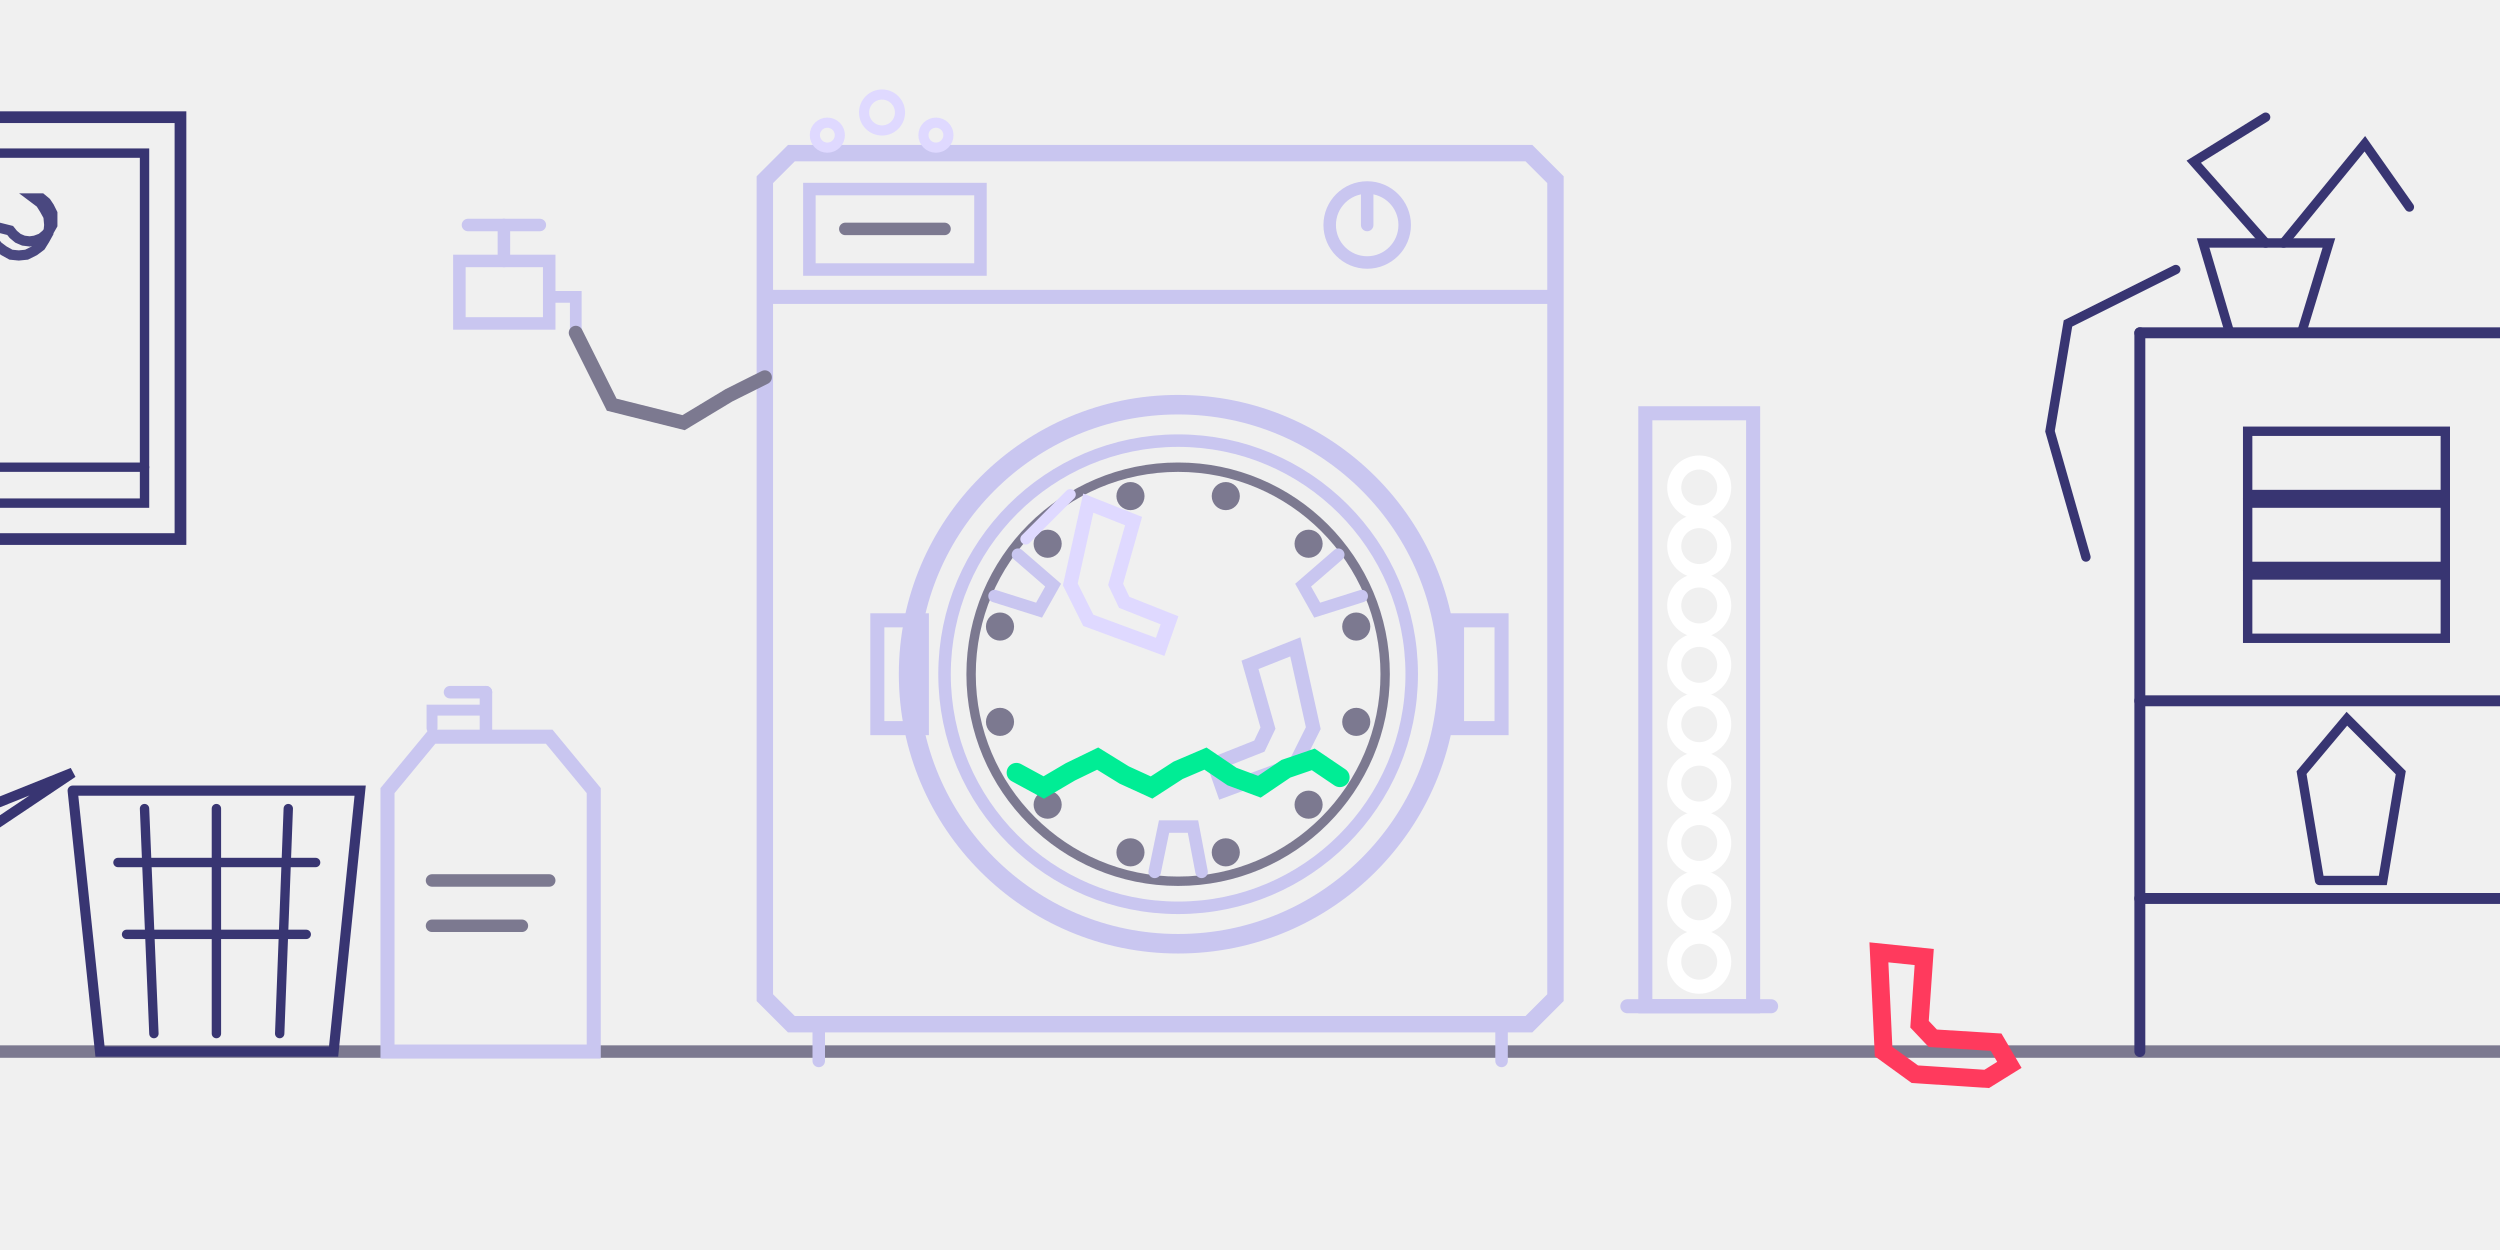
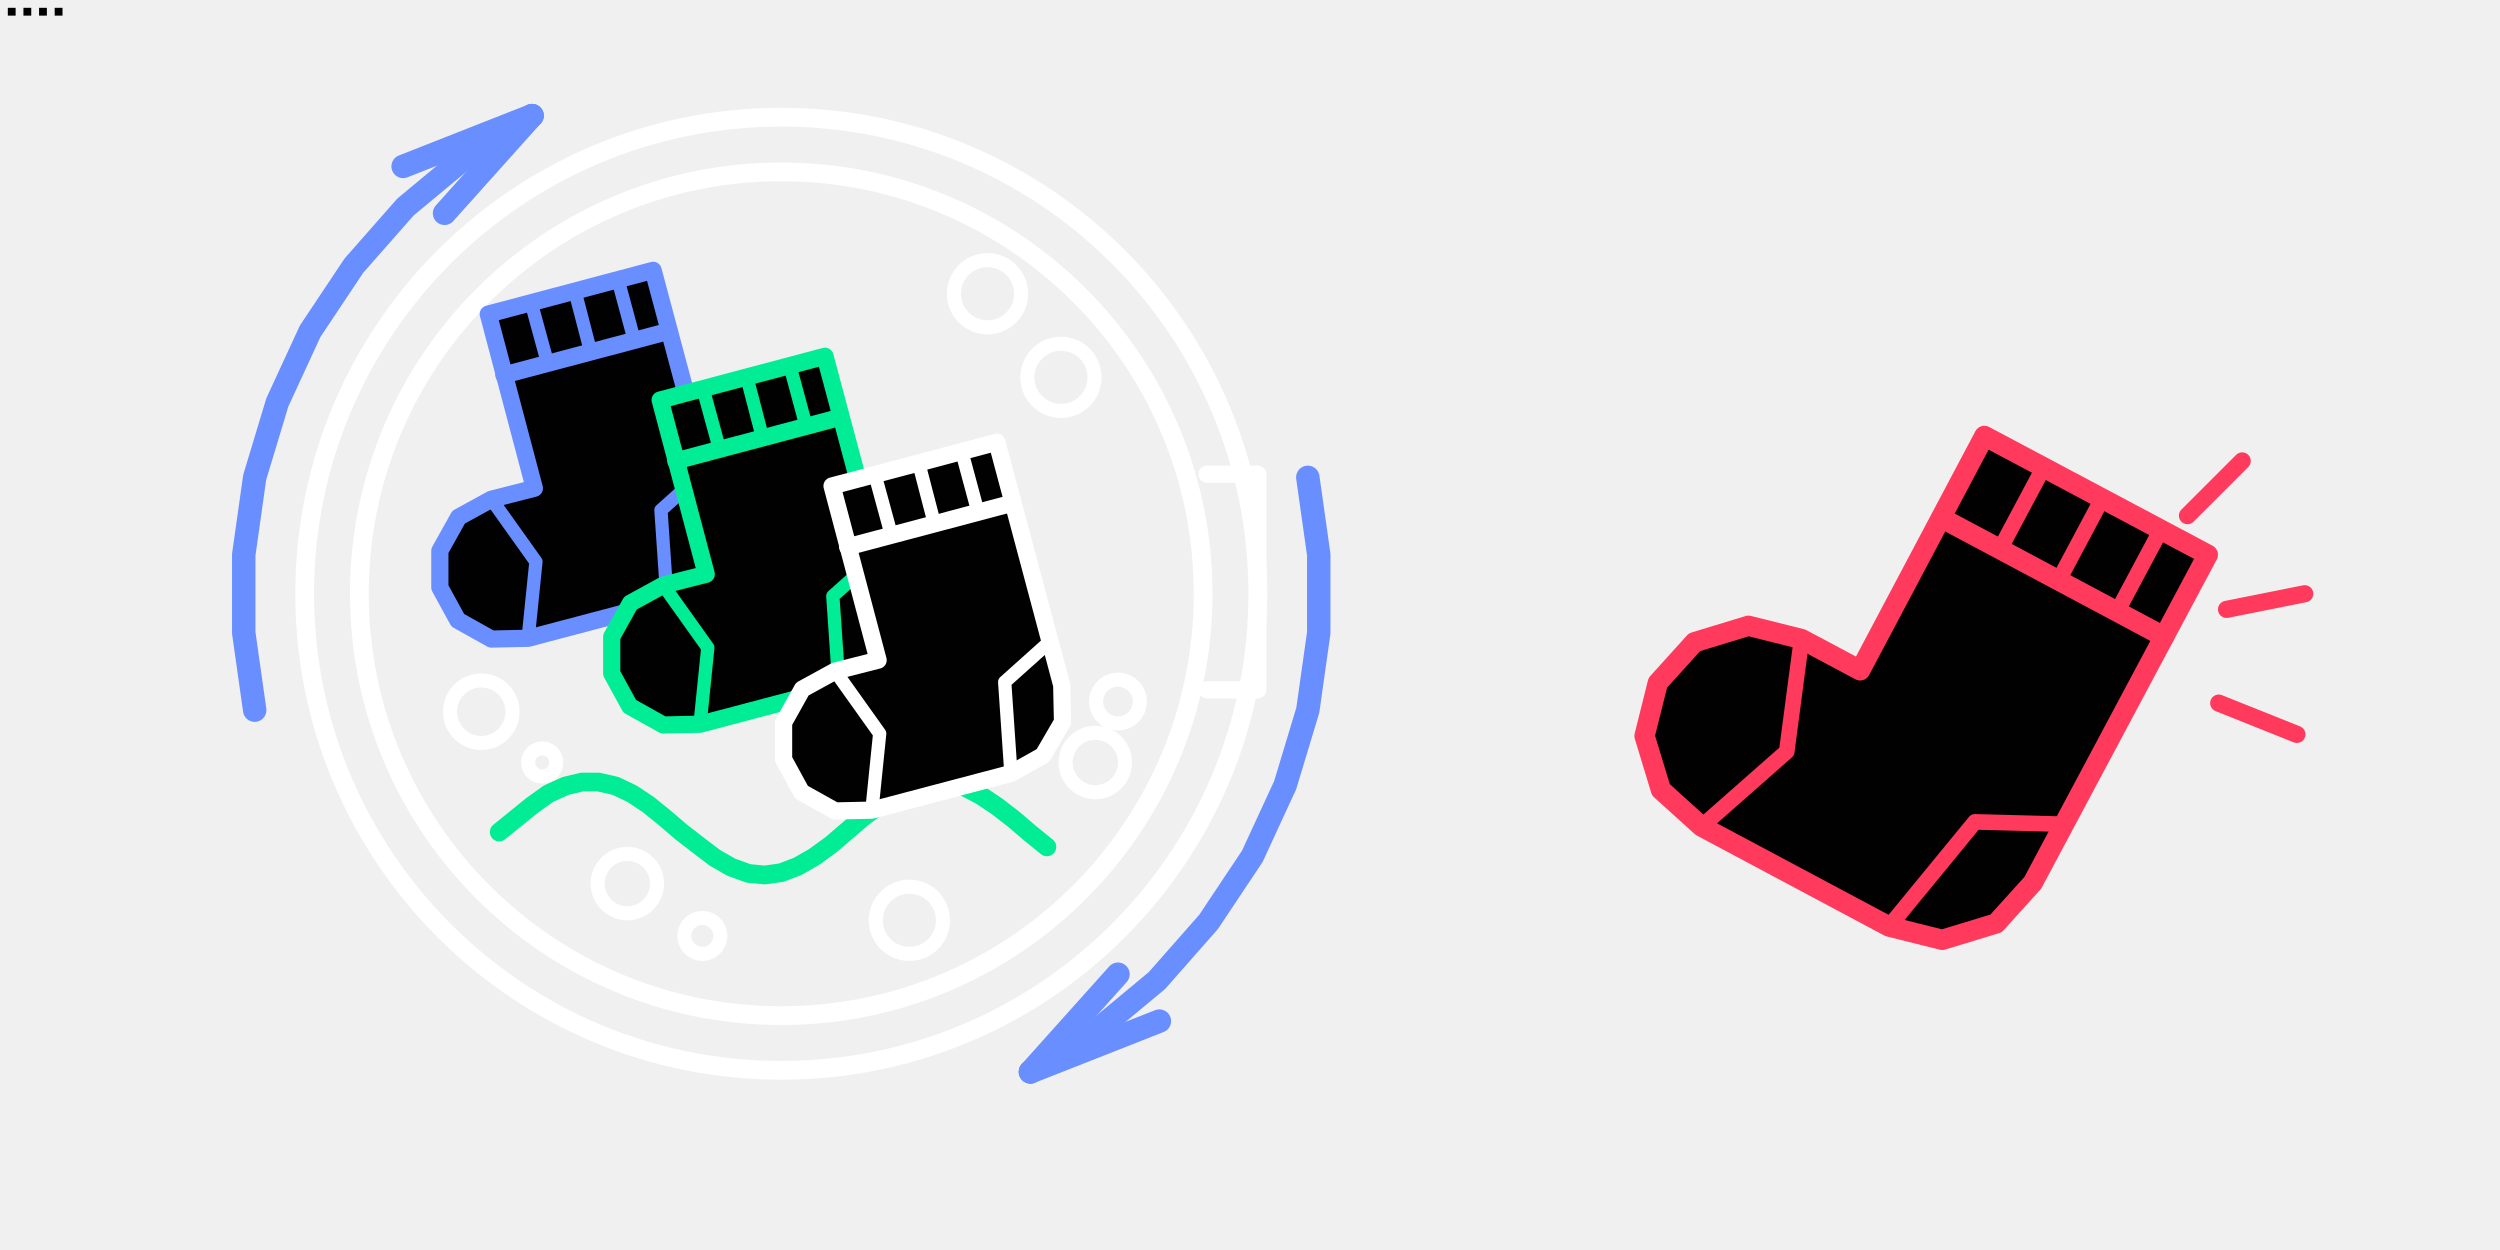
<svg xmlns="http://www.w3.org/2000/svg" version="1.1" id="Layer_1" x="0px" y="0px" width="320px" height="160px" viewBox="0 0 320 160">
-   <line x1="-36.7" y1="134.6" x2="331.4" y2="134.6" stroke="#7C7990" stroke-width="1.6" stroke-linecap="round" />
-   <path d="M-36.7 15 L23.1 15 L23.1 69 L-36.7 69 Z" fill="none" stroke="#383572" stroke-width="1.5" />
-   <path d="M-32.1 19.6 L18.5 19.6 L18.5 64.4 L-32.1 64.4 Z" fill="none" stroke="#383572" stroke-width="1.2" />
-   <path d="M4.4 25.4 L5.2 26 L5.7 26.8 L6.2 27.7 L6.3 28.8 L6.2 29.8 L5.7 30.7 L5.2 31.5 L4.4 32.1 L3.4 32.6 L2.4 32.7 L1.4 32.6 L0.5 32.1 L-0.3 31.5 L-0.9 30.7 L-1.4 29.8 L-1.5 28.8 L1.3 29.5 L1.7 30 L2.3 30.5 L3 30.8 L3.8 30.9 L4.5 30.8 L5.3 30.5 L5.9 30 L6.3 29.5 L6.7 28.8 L6.7 28 L6.7 27.3 L6.3 26.5 L5.9 25.9 L5.3 25.4 Z" fill="none" stroke="#4A4880" stroke-width="1.3" />
-   <polyline points="-32.1,59.8 -27.5,59.8 -27.5,46 -20.6,46 -20.6,52.9 -11.4,52.9 -11.4,41.4 -2.2,41.4 -2.2,59.8 18.5,59.8" fill="none" stroke="#383572" stroke-width="1.2" stroke-linecap="round" />
-   <polyline points="-27.5,134.6 -29.8,112.7 -6.8,112.7 -9.1,134.6 -27.5,134.6" fill="none" stroke="#383572" stroke-width="1.4" stroke-linecap="round" />
-   <polyline points="-18.3,112.7 -28.6,97.8 -32.1,82.8 -21.7,97.8 -18.3,112.7" fill="none" stroke="#383572" stroke-width="1.3" stroke-linecap="round" />
-   <polyline points="-18.3,112.7 -14.8,99.5 -4.5,86.3 -7.9,99.5 -18.3,112.7" fill="none" stroke="#383572" stroke-width="1.3" stroke-linecap="round" />
-   <polyline points="-18.3,112.7 -7.9,105.8 9.3,98.9 -1,105.8 -18.3,112.7" fill="none" stroke="#383572" stroke-width="1.3" stroke-linecap="round" />
-   <polyline points="-18.3,112.7 -29.8,107 -34.4,101.2 -22.9,107 -18.3,112.7" fill="none" stroke="#383572" stroke-width="1.3" stroke-linecap="round" />
-   <polyline points="-18.3,112.7 -24,94.3 -22.9,75.9 -17.1,94.3 -18.3,112.7" fill="none" stroke="#383572" stroke-width="1.3" stroke-linecap="round" />
-   <polyline points="9.3,101.2 46.1,101.2 42.7,134.6 12.8,134.6 9.3,101.2" fill="none" stroke="#383572" stroke-width="1.3" stroke-linecap="round" />
-   <line x1="15.1" y1="110.4" x2="40.4" y2="110.4" stroke="#383572" stroke-width="1.2" stroke-linecap="round" />
-   <line x1="16.2" y1="119.6" x2="39.2" y2="119.6" stroke="#383572" stroke-width="1.2" stroke-linecap="round" />
-   <line x1="18.5" y1="103.5" x2="19.7" y2="132.3" stroke="#383572" stroke-width="1.2" stroke-linecap="round" />
-   <line x1="27.7" y1="103.5" x2="27.7" y2="132.3" stroke="#383572" stroke-width="1.2" stroke-linecap="round" />
-   <line x1="36.9" y1="103.5" x2="35.8" y2="132.3" stroke="#383572" stroke-width="1.2" stroke-linecap="round" />
-   <line x1="273.9" y1="42.6" x2="273.9" y2="134.6" stroke="#383572" stroke-width="1.4" stroke-linecap="round" />
-   <line x1="331.4" y1="42.6" x2="273.9" y2="42.6" stroke="#383572" stroke-width="1.4" stroke-linecap="round" />
-   <line x1="273.9" y1="89.7" x2="331.4" y2="89.7" stroke="#383572" stroke-width="1.4" stroke-linecap="round" />
-   <line x1="273.9" y1="115" x2="331.4" y2="115" stroke="#383572" stroke-width="1.4" stroke-linecap="round" />
-   <path d="M287.7 55.2 L313 55.2 L313 63.3 L287.7 63.3 Z" fill="none" stroke="#383572" stroke-width="1.2" />
-   <path d="M287.7 64.4 L313 64.4 L313 72.5 L287.7 72.5 Z" fill="none" stroke="#383572" stroke-width="1.2" />
-   <path d="M287.7 73.6 L313 73.6 L313 81.7 L287.7 81.7 Z" fill="none" stroke="#383572" stroke-width="1.2" />
-   <polyline points="296.9,112.7 294.6,98.9 300.4,92 307.3,98.9 305,112.7 296.9,112.7" fill="none" stroke="#383572" stroke-width="1.2" stroke-linecap="round" />
-   <polyline points="285.4,42.6 282,31.1 298.1,31.1 294.6,42.6" fill="none" stroke="#383572" stroke-width="1.2" stroke-linecap="round" />
-   <polyline points="290,31.1 280.8,20.7 290,15" fill="none" stroke="#383572" stroke-width="1.2" stroke-linecap="round" />
-   <polyline points="292.3,31.1 302.7,18.4 308.4,26.5" fill="none" stroke="#383572" stroke-width="1.2" stroke-linecap="round" />
-   <polyline points="278.5,34.5 264.7,41.4 262.4,55.2 267,71.3" fill="none" stroke="#383572" stroke-width="1.2" stroke-linecap="round" />
-   <path d="M101.3 19.6 L195.7 19.6 L199.1 23 L199.1 127.7 L195.7 131.1 L101.3 131.1 L97.9 127.7 L97.9 23 Z" fill="none" stroke="#C9C6F0" stroke-width="2.1" />
-   <line x1="97.9" y1="38" x2="199.1" y2="38" stroke="#C9C6F0" stroke-width="1.8" stroke-linecap="round" />
-   <path d="M103.6 24.2 L125.5 24.2 L125.5 34.5 L103.6 34.5 Z" fill="none" stroke="#C9C6F0" stroke-width="1.6" />
-   <line x1="108.2" y1="29.3" x2="120.9" y2="29.3" stroke="#7C7990" stroke-width="1.6" stroke-linecap="round" />
-   <circle cx="175" cy="28.8" r="4.8" fill="none" stroke="#C9C6F0" stroke-width="1.6" />
-   <line x1="175" y1="28.8" x2="175" y2="24.2" stroke="#C9C6F0" stroke-width="1.6" stroke-linecap="round" />
-   <line x1="104.8" y1="131.1" x2="104.8" y2="135.8" stroke="#C9C6F0" stroke-width="1.6" stroke-linecap="round" />
-   <line x1="192.2" y1="131.1" x2="192.2" y2="135.8" stroke="#C9C6F0" stroke-width="1.6" stroke-linecap="round" />
-   <g id="drum">
-     <circle cx="150.8" cy="86.3" r="26.5" fill="none" stroke="#7C7990" stroke-width="1.2" />
-     <circle cx="173.6" cy="92.4" r="1.2" fill="#7C7990" stroke="#7C7990" stroke-width="1.2" />
-     <circle cx="167.5" cy="103" r="1.2" fill="#7C7990" stroke="#7C7990" stroke-width="1.2" />
-     <circle cx="156.9" cy="109.1" r="1.2" fill="#7C7990" stroke="#7C7990" stroke-width="1.2" />
-     <circle cx="144.7" cy="109.1" r="1.2" fill="#7C7990" stroke="#7C7990" stroke-width="1.2" />
-     <circle cx="134.1" cy="103" r="1.2" fill="#7C7990" stroke="#7C7990" stroke-width="1.2" />
-     <circle cx="128" cy="92.4" r="1.2" fill="#7C7990" stroke="#7C7990" stroke-width="1.2" />
-     <circle cx="128" cy="80.2" r="1.2" fill="#7C7990" stroke="#7C7990" stroke-width="1.2" />
-     <circle cx="134.1" cy="69.6" r="1.2" fill="#7C7990" stroke="#7C7990" stroke-width="1.2" />
-     <circle cx="144.7" cy="63.5" r="1.2" fill="#7C7990" stroke="#7C7990" stroke-width="1.2" />
-     <circle cx="156.9" cy="63.5" r="1.2" fill="#7C7990" stroke="#7C7990" stroke-width="1.2" />
-     <circle cx="167.5" cy="69.6" r="1.2" fill="#7C7990" stroke="#7C7990" stroke-width="1.2" />
-     <circle cx="173.6" cy="80.2" r="1.2" fill="#7C7990" stroke="#7C7990" stroke-width="1.2" />
-     <polyline points="153.8,111.6 152.7,105.8 149,105.8 147.8,111.6" fill="none" stroke="#C9C6F0" stroke-width="1.6" stroke-linecap="round" />
-     <polyline points="127.3,76.3 133,78.1 134.8,74.9 130.3,71" fill="none" stroke="#C9C6F0" stroke-width="1.6" stroke-linecap="round" />
-     <polyline points="171.3,71 166.8,74.9 168.6,78.1 174.3,76.3" fill="none" stroke="#C9C6F0" stroke-width="1.6" stroke-linecap="round" />
+   <circle cx="100" cy="76" r="61" fill="none" stroke="#FFFFFF" stroke-width="2.4" />
+   <circle cx="100" cy="76" r="54" fill="none" stroke="#FFFFFF" stroke-width="2.4" />
+   <polyline points="154.5,60.7 161,60.7 161,88.3 154.5,88.3" fill="none" stroke="#FFFFFF" stroke-width="2.2" stroke-linecap="round" stroke-linejoin="round" />
+   <polyline points="32.6,90.9 31.2,81 31.2,71 32.6,61.1 35.5,51.5 39.7,42.4 45.3,34 51.9,26.5 59.6,20.1 68.1,14.8" fill="none" stroke="#698EFF" stroke-width="3" stroke-linecap="round" stroke-linejoin="round" />
+   <line x1="56.9" y1="27.3" x2="68.1" y2="14.8" stroke="#698EFF" stroke-width="3" stroke-linecap="round" />
+   <line x1="51.6" y1="21.3" x2="68.1" y2="14.8" stroke="#698EFF" stroke-width="3" stroke-linecap="round" />
+   <polyline points="167.4,61.1 168.8,71 168.8,81 167.4,90.9 164.5,100.5 160.3,109.6 154.7,118 148.1,125.5 140.4,131.9 131.9,137.2" fill="none" stroke="#698EFF" stroke-width="3" stroke-linecap="round" stroke-linejoin="round" />
+   <line x1="143.1" y1="124.7" x2="131.9" y2="137.2" stroke="#698EFF" stroke-width="3" stroke-linecap="round" />
+   <line x1="148.4" y1="130.7" x2="131.9" y2="137.2" stroke="#698EFF" stroke-width="3" stroke-linecap="round" />
+   <g id="water">
+     <polyline points="63.9,106.5 66,104.8 68.1,103.1 70.2,101.6 72.4,100.6 74.5,100.1 76.6,100.1 78.8,100.6 80.9,101.6 83,103 85.1,104.7 87.2,106.5 89.4,108.2 91.5,109.8 93.6,111 95.8,111.8 97.9,112 100,111.7 102.1,110.9 104.2,109.7 106.4,108.1 108.5,106.3 110.6,104.5 112.8,102.9 114.9,101.5 117,100.5 119.1,100 121.2,100.1 123.4,100.7 125.5,101.8 127.6,103.2 129.8,104.9 131.9,106.7 134,108.4" fill="none" stroke="#00ED95" stroke-width="2.4" stroke-linecap="round" stroke-linejoin="round" />
+   </g>
+   <g id="bub0">
+     <circle cx="126.4" cy="37.6" r="4.3" fill="none" stroke="#FFFFFF" stroke-width="1.8" />
+   </g>
+   <g id="bub1">
+     <circle cx="135.8" cy="48.3" r="4.3" fill="none" stroke="#FFFFFF" stroke-width="1.8" />
+   </g>
+   <g id="bub2">
+     <circle cx="61.6" cy="91.1" r="4" fill="none" stroke="#FFFFFF" stroke-width="1.8" />
+   </g>
+   <g id="bub3">
+     <circle cx="69.4" cy="97.6" r="1.8" fill="none" stroke="#FFFFFF" stroke-width="1.8" />
+   </g>
+   <g id="bub4">
+     <circle cx="143.1" cy="89.8" r="2.8" fill="none" stroke="#FFFFFF" stroke-width="1.8" />
+   </g>
+   <g id="bub5">
+     <circle cx="140.2" cy="97.6" r="3.8" fill="none" stroke="#FFFFFF" stroke-width="1.8" />
+   </g>
+   <g id="bub6">
+     <circle cx="80.3" cy="113.1" r="3.8" fill="none" stroke="#FFFFFF" stroke-width="1.8" />
+   </g>
+   <g id="bub7">
+     <circle cx="89.9" cy="119.8" r="2.3" fill="none" stroke="#FFFFFF" stroke-width="1.8" />
+   </g>
+   <g id="bub8">
+     <circle cx="116.4" cy="117.8" r="4.3" fill="none" stroke="#FFFFFF" stroke-width="1.8" />
  </g>
  <g id="socks">
-     <path d="M139.3 64.4 L145.1 66.7 L142.8 74.8 L143.9 77.1 L149.7 79.4 L148.5 82.8 L139.3 79.4 L137 74.8 Z" fill="none" stroke="#DFD9FF" stroke-width="1.8" />
-     <path d="M165.8 82.8 L160 85.1 L162.3 93.2 L161.2 95.5 L155.4 97.8 L156.6 101.2 L165.8 97.8 L168.1 93.2 Z" fill="none" stroke="#C9C6F0" stroke-width="1.8" />
+     <path d="M62.5 40.2 L83.6 34.6 L91.9 65.7 L92 70.4 L89.5 74.7 L85.4 77 L67.6 81.7 L62.9 81.8 L58.6 79.4 L56.3 75.2 L56.3 70.5 L58.7 66.2 L62.9 63.9 L68.4 62.5 Z" fill="#010101" stroke="#698EFF" stroke-width="2.2" stroke-linejoin="round" />
+     <line x1="64.5" y1="48" x2="85.6" y2="42.4" stroke="#698EFF" stroke-width="2.2" stroke-linecap="round" />
+     <line x1="68" y1="38.8" x2="70.1" y2="46.5" stroke="#698EFF" stroke-width="1.7" stroke-linecap="round" />
+     <line x1="73.6" y1="37.3" x2="75.6" y2="45" stroke="#698EFF" stroke-width="1.7" stroke-linecap="round" />
+     <line x1="79.1" y1="35.8" x2="81.2" y2="43.6" stroke="#698EFF" stroke-width="1.7" stroke-linecap="round" />
+     <polyline points="90.4,60.1 84.6,65.3 85.4,77" fill="none" stroke="#698EFF" stroke-width="1.7" stroke-linecap="round" stroke-linejoin="round" />
+     <polyline points="62.9,63.9 68.6,71.9 67.6,81.7" fill="none" stroke="#698EFF" stroke-width="1.7" stroke-linecap="round" stroke-linejoin="round" />
+     <path d="M84.5 51.2 L105.6 45.6 L113.9 76.7 L114 81.4 L111.5 85.7 L107.4 88 L89.6 92.7 L84.9 92.8 L80.6 90.4 L78.3 86.2 L78.3 81.5 L80.7 77.2 L84.9 74.9 L90.4 73.5 Z" fill="#010101" stroke="#00ED95" stroke-width="2.2" stroke-linejoin="round" />
+     <line x1="86.5" y1="59" x2="107.6" y2="53.4" stroke="#00ED95" stroke-width="2.2" stroke-linecap="round" />
+     <line x1="90" y1="49.8" x2="92.1" y2="57.5" stroke="#00ED95" stroke-width="1.7" stroke-linecap="round" />
+     <line x1="95.6" y1="48.3" x2="97.6" y2="56" stroke="#00ED95" stroke-width="1.7" stroke-linecap="round" />
+     <line x1="101.1" y1="46.8" x2="103.2" y2="54.6" stroke="#00ED95" stroke-width="1.7" stroke-linecap="round" />
+     <polyline points="112.4,71.1 106.6,76.3 107.4,88" fill="none" stroke="#00ED95" stroke-width="1.7" stroke-linecap="round" stroke-linejoin="round" />
+     <polyline points="84.9,74.9 90.6,82.9 89.6,92.7" fill="none" stroke="#00ED95" stroke-width="1.7" stroke-linecap="round" stroke-linejoin="round" />
+     <path d="M106.5 62.2 L127.6 56.6 L135.9 87.7 L136 92.4 L133.5 96.7 L129.4 99 L111.6 103.7 L106.9 103.8 L102.6 101.4 L100.3 97.2 L100.3 92.5 L102.7 88.2 L106.9 85.9 L112.4 84.5 Z" fill="#010101" stroke="#FFFFFF" stroke-width="2.2" stroke-linejoin="round" />
+     <line x1="108.5" y1="70" x2="129.6" y2="64.4" stroke="#FFFFFF" stroke-width="2.2" stroke-linecap="round" />
+     <line x1="112" y1="60.8" x2="114.1" y2="68.5" stroke="#FFFFFF" stroke-width="1.7" stroke-linecap="round" />
+     <line x1="117.6" y1="59.3" x2="119.6" y2="67" stroke="#FFFFFF" stroke-width="1.7" stroke-linecap="round" />
+     <line x1="123.1" y1="57.8" x2="125.2" y2="65.6" stroke="#FFFFFF" stroke-width="1.7" stroke-linecap="round" />
+     <polyline points="134.4,82.1 128.6,87.3 129.4,99" fill="none" stroke="#FFFFFF" stroke-width="1.7" stroke-linecap="round" stroke-linejoin="round" />
+     <polyline points="106.9,85.9 112.6,93.9 111.6,103.7" fill="none" stroke="#FFFFFF" stroke-width="1.7" stroke-linecap="round" stroke-linejoin="round" />
  </g>
-   <g id="door">
-     <circle cx="150.8" cy="86.3" r="34.5" fill="none" stroke="#C9C6F0" stroke-width="2.5" />
-     <circle cx="150.8" cy="86.3" r="29.9" fill="none" stroke="#C9C6F0" stroke-width="1.6" />
-     <line x1="131.3" y1="69" x2="137" y2="63.3" stroke="#DFD9FF" stroke-width="1.4" stroke-linecap="round" />
-     <path d="M112.3 79.4 L118 79.4 L118 93.2 L112.3 93.2 Z" fill="none" stroke="#C9C6F0" stroke-width="1.8" />
+   <g id="sock">
+     <path d="M254 55.8 L282.6 71 L260.2 113 L255.5 118.2 L248.6 120.3 L241.8 118.6 L217.8 105.8 L212.6 101.1 L210.5 94.2 L212.2 87.4 L216.9 82.2 L223.8 80.1 L230.6 81.8 L238.1 85.8 Z" fill="#010101" stroke="#FF3A5D" stroke-width="2.6" stroke-linejoin="round" />
+     <line x1="248.5" y1="66.3" x2="277" y2="81.5" stroke="#FF3A5D" stroke-width="2.6" stroke-linecap="round" />
+     <line x1="261.6" y1="59.8" x2="256" y2="70.3" stroke="#FF3A5D" stroke-width="2" stroke-linecap="round" />
+     <line x1="269.1" y1="63.8" x2="263.5" y2="74.3" stroke="#FF3A5D" stroke-width="2" stroke-linecap="round" />
+     <line x1="276.6" y1="67.8" x2="271" y2="78.3" stroke="#FF3A5D" stroke-width="2" stroke-linecap="round" />
+     <polyline points="264.2,105.5 252.8,105.2 241.8,118.6" fill="none" stroke="#FF3A5D" stroke-width="2" stroke-linecap="round" stroke-linejoin="round" />
+     <polyline points="230.6,81.8 228.7,96.2 217.8,105.8" fill="none" stroke="#FF3A5D" stroke-width="2" stroke-linecap="round" stroke-linejoin="round" />
+     <line x1="280" y1="66" x2="287" y2="59" stroke="#FF3A5D" stroke-width="2.2" stroke-linecap="round" />
+     <line x1="285" y1="78" x2="295" y2="76" stroke="#FF3A5D" stroke-width="2.2" stroke-linecap="round" />
+     <line x1="284" y1="90" x2="294" y2="94" stroke="#FF3A5D" stroke-width="2.2" stroke-linecap="round" />
  </g>
-   <path d="M186.5 79.4 L192.2 79.4 L192.2 93.2 L186.5 93.2 Z" fill="none" stroke="#C9C6F0" stroke-width="1.8" />
-   <g id="bubbles">
-     <circle cx="105.9" cy="17.3" r="1.6" fill="none" stroke="#DFD9FF" stroke-width="1.3" />
-     <circle cx="112.9" cy="14.4" r="2.3" fill="none" stroke="#DFD9FF" stroke-width="1.3" />
-     <circle cx="119.8" cy="17.3" r="1.6" fill="none" stroke="#DFD9FF" stroke-width="1.3" />
-   </g>
-   <path d="M58.8 33.4 L70.3 33.4 L70.3 41.4 L58.8 41.4 Z" fill="none" stroke="#C9C6F0" stroke-width="1.6" />
-   <line x1="64.5" y1="33.4" x2="64.5" y2="28.8" stroke="#C9C6F0" stroke-width="1.6" stroke-linecap="round" />
-   <line x1="59.9" y1="28.8" x2="69.1" y2="28.8" stroke="#C9C6F0" stroke-width="1.6" stroke-linecap="round" />
-   <polyline points="70.3,38 73.7,38 73.7,42.6" fill="none" stroke="#C9C6F0" stroke-width="1.5" stroke-linecap="round" />
-   <polyline points="73.7,42.6 78.3,51.8 87.5,54.1 93.3,50.6 97.9,48.3" fill="none" stroke="#7C7990" stroke-width="1.8" stroke-linecap="round" />
-   <path d="M49.6 134.6 L49.6 101.2 L55.3 94.3 L70.3 94.3 L76 101.2 L76 134.6 Z" fill="none" stroke="#C9C6F0" stroke-width="1.8" />
-   <line x1="62.2" y1="94.3" x2="62.2" y2="88.6" stroke="#C9C6F0" stroke-width="1.6" stroke-linecap="round" />
-   <polyline points="62.2,90.9 55.3,90.9 55.3,93.2" fill="none" stroke="#C9C6F0" stroke-width="1.4" stroke-linecap="round" />
-   <line x1="62.2" y1="88.6" x2="57.6" y2="88.6" stroke="#C9C6F0" stroke-width="1.6" stroke-linecap="round" />
-   <line x1="55.3" y1="112.7" x2="70.3" y2="112.7" stroke="#7C7990" stroke-width="1.6" stroke-linecap="round" />
-   <line x1="55.3" y1="118.5" x2="66.8" y2="118.5" stroke="#7C7990" stroke-width="1.6" stroke-linecap="round" />
-   <path d="M210.6 52.9 L224.4 52.9 L224.4 128.8 L210.6 128.8 Z" fill="none" stroke="#C9C6F0" stroke-width="1.8" />
-   <line x1="208.3" y1="128.8" x2="226.7" y2="128.8" stroke="#C9C6F0" stroke-width="1.8" stroke-linecap="round" />
-   <g id="knob2">
-     <circle cx="217.5" cy="123.1" r="3.2" fill="none" stroke="#FFFFFF" stroke-width="1.8" />
-     <circle cx="217.5" cy="115.5" r="3.2" fill="none" stroke="#FFFFFF" stroke-width="1.8" />
-     <circle cx="217.5" cy="107.9" r="3.2" fill="none" stroke="#FFFFFF" stroke-width="1.8" />
-     <circle cx="217.5" cy="100.3" r="3.2" fill="none" stroke="#FFFFFF" stroke-width="1.8" />
-     <circle cx="217.5" cy="92.7" r="3.2" fill="none" stroke="#FFFFFF" stroke-width="1.8" />
-     <circle cx="217.5" cy="85.1" r="3.2" fill="none" stroke="#FFFFFF" stroke-width="1.8" />
-     <circle cx="217.5" cy="77.5" r="3.2" fill="none" stroke="#FFFFFF" stroke-width="1.8" />
-     <circle cx="217.5" cy="69.9" r="3.2" fill="none" stroke="#FFFFFF" stroke-width="1.8" />
-     <circle cx="217.5" cy="62.4" r="3.2" fill="none" stroke="#FFFFFF" stroke-width="1.8" />
-   </g>
-   <g id="knob1">
-     <polyline points="130.1,98.9 133.6,100.8 137,98.8 140.5,97.1 143.9,99.2 147.4,100.8 150.8,98.6 154.3,97.1 157.7,99.4 161.2,100.7 164.6,98.4 168.1,97.2 171.5,99.5" fill="none" stroke="#00ED95" stroke-width="2.5" stroke-linecap="round" />
-   </g>
-   <g id="knob3">
-     <path d="M240.5 121.9 L246.3 122.5 L245.7 131.1 L247.4 132.9 L255.5 133.4 L257.2 136.3 L254.3 138.1 L245.1 137.5 L241.1 134.6 Z" fill="none" stroke="#FF3A5D" stroke-width="2.3" />
-   </g>
-   <line id="bar0" x1="-35" y1="-9.2" x2="-35" y2="-10.3" stroke="#010101" stroke-width="1.2" />
-   <line id="bar1" x1="-32.7" y1="-9.2" x2="-32.7" y2="-10.3" stroke="#010101" stroke-width="1.2" />
-   <line id="bar2" x1="-30.4" y1="-9.2" x2="-30.4" y2="-10.3" stroke="#010101" stroke-width="1.2" />
-   <line id="bar3" x1="-28.1" y1="-9.2" x2="-28.1" y2="-10.3" stroke="#010101" stroke-width="1.2" />
+   <line id="bar0" x1="1.5" y1="2" x2="1.5" y2="1" stroke="#010101" stroke-width="1" />
+   <line id="bar1" x1="3.5" y1="2" x2="3.5" y2="1" stroke="#010101" stroke-width="1" />
+   <line id="bar2" x1="5.5" y1="2" x2="5.5" y2="1" stroke="#010101" stroke-width="1" />
+   <line id="bar3" x1="7.5" y1="2" x2="7.5" y2="1" stroke="#010101" stroke-width="1" />
</svg>
